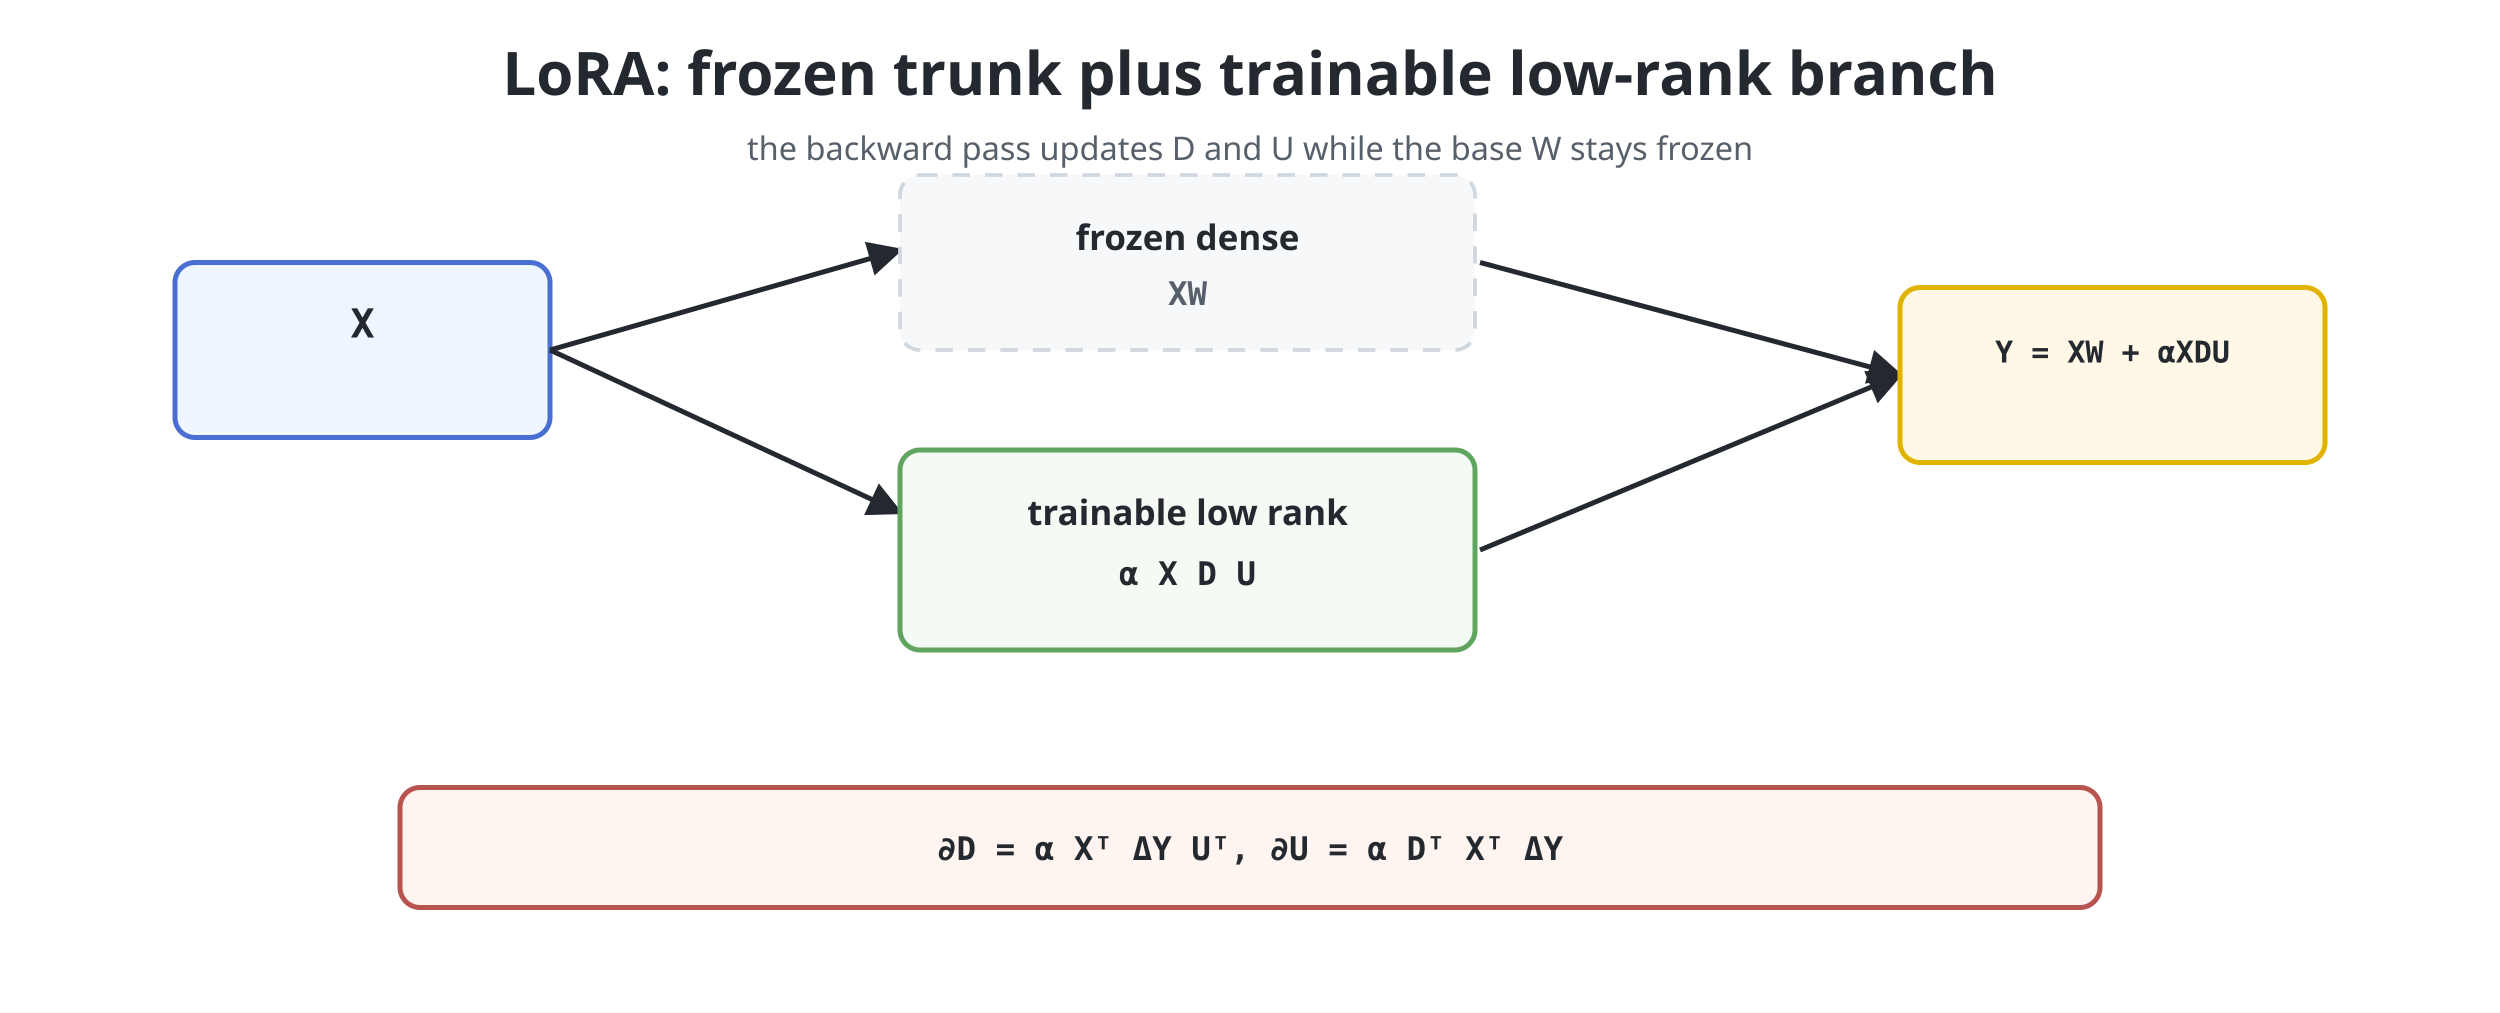
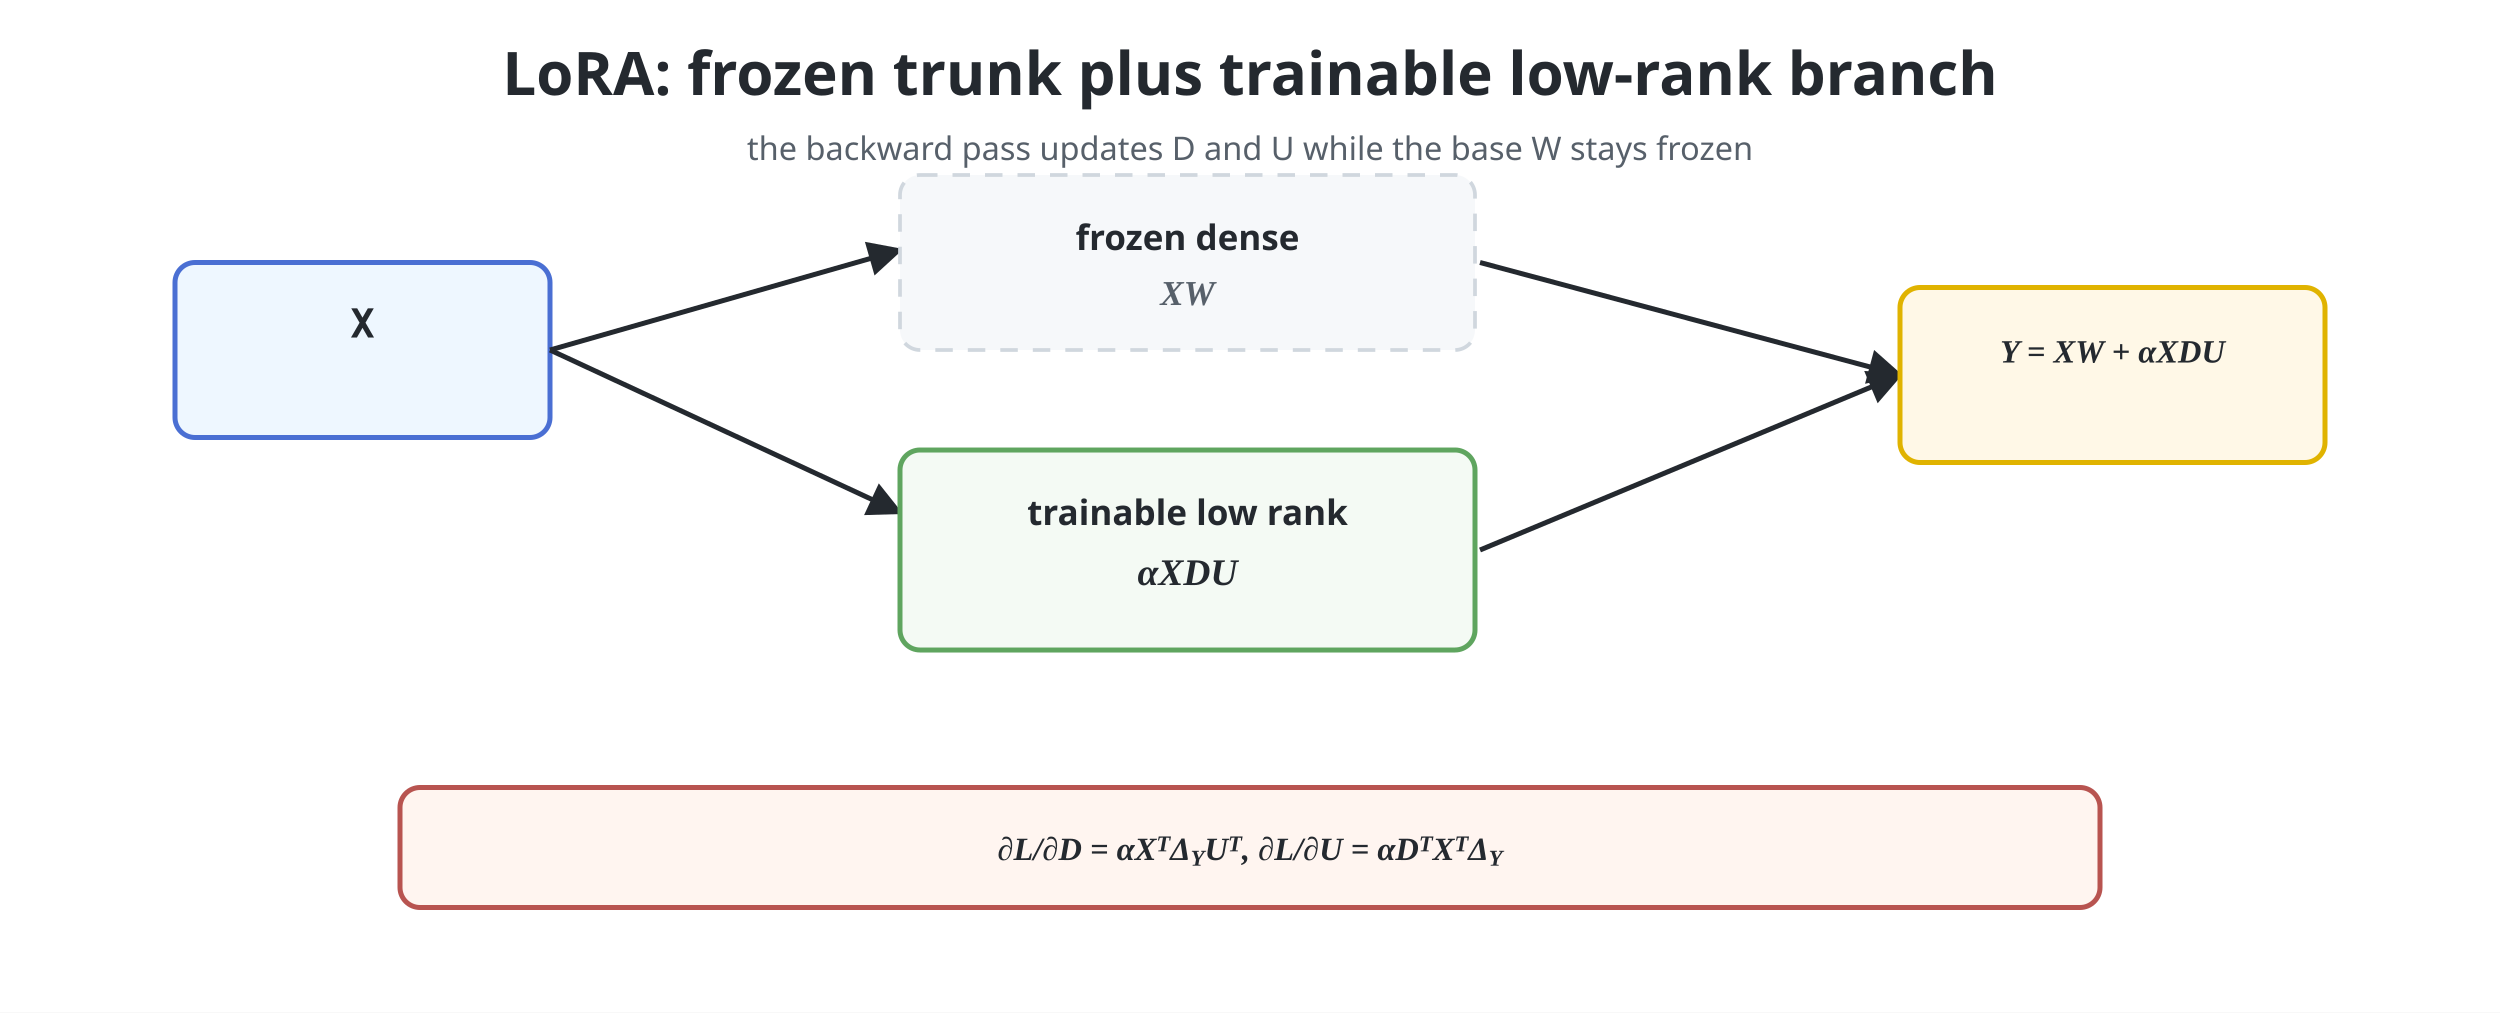
<svg xmlns="http://www.w3.org/2000/svg" viewBox="0 0 1000 405">
  <defs>
    <marker id="arrow" viewBox="0 0 10 10" refX="9" refY="5" markerWidth="7" markerHeight="7" orient="auto-start-reverse">
      <path d="M 0 0 L 10 5 L 0 10 z" fill="#24292f" />
    </marker>
  </defs>
  <rect x="0" y="0" width="1000" height="405" fill="#ffffff" />
  <text x="500" y="38" text-anchor="middle" font-family="sans-serif" font-size="24" font-weight="700" fill="#24292f">LoRA: frozen trunk plus trainable low-rank branch</text>
  <text x="500" y="64" text-anchor="middle" font-family="sans-serif" font-size="13" font-weight="400" fill="#57606a">the backward pass updates D and U while the base W stays frozen</text>
  <rect x="70" y="105" width="150" height="70" rx="8" fill="#eef7ff" stroke="#4a6fd3" stroke-width="2" />
  <text x="145" y="135" text-anchor="middle" font-family="monospace" font-size="16" font-weight="700" fill="#24292f">X</text>
  <line x1="220" y1="140" x2="360" y2="100" stroke="#24292f" stroke-width="2" marker-end="url(#arrow)" />
  <line x1="220" y1="140" x2="360" y2="205" stroke="#24292f" stroke-width="2" marker-end="url(#arrow)" />
  <rect x="360" y="70" width="230" height="70" rx="8" fill="#f6f8fa" stroke="#d0d7de" stroke-width="1.5" stroke-dasharray="7 6" />
  <text x="475" y="100" text-anchor="middle" font-family="sans-serif" font-size="14" font-weight="700" fill="#24292f">frozen dense</text>
-   <text x="475" y="122" text-anchor="middle" font-family="monospace" font-size="13" font-weight="600" fill="#57606a">XW</text>
+   <text x="475" y="122" text-anchor="middle" font-family="Georgia, Times New Roman, serif" font-size="14" font-style="italic" font-weight="600" fill="#57606a">XW</text>
  <rect x="360" y="180" width="230" height="80" rx="8" fill="#f4faf4" stroke="#5fa55f" stroke-width="2" />
  <text x="475" y="210" text-anchor="middle" font-family="sans-serif" font-size="14" font-weight="700" fill="#24292f">trainable low rank</text>
-   <text x="475" y="234" text-anchor="middle" font-family="monospace" font-size="13" font-weight="600" fill="#24292f">α X D U</text>
+   <text x="475" y="234" text-anchor="middle" font-family="Georgia, Times New Roman, serif" font-size="15" font-style="italic" font-weight="600" fill="#24292f">αXDU</text>
  <line x1="592" y1="105" x2="760" y2="150" stroke="#24292f" stroke-width="2" marker-end="url(#arrow)" />
  <line x1="592" y1="220" x2="760" y2="150" stroke="#24292f" stroke-width="2" marker-end="url(#arrow)" />
  <rect x="760" y="115" width="170" height="70" rx="8" fill="#fff8e7" stroke="#e0b300" stroke-width="2" />
-   <text x="845" y="145" text-anchor="middle" font-family="monospace" font-size="12" font-weight="700" fill="#24292f">Y = XW + αXDU</text>
+   <text x="845" y="145" text-anchor="middle" font-family="Georgia, Times New Roman, serif" font-size="13" font-style="italic" font-weight="700" fill="#24292f">Y = XW + αXDU</text>
  <rect x="160" y="315" width="680" height="48" rx="8" fill="#fff5f0" stroke="#b85450" stroke-width="2" />
-   <text x="500" y="344" text-anchor="middle" font-family="monospace" font-size="13" font-weight="700" fill="#24292f">∂D = α Xᵀ ΔY Uᵀ,   ∂U = α Dᵀ Xᵀ ΔY</text>
+   <text x="500" y="344" text-anchor="middle" font-family="Georgia, Times New Roman, serif" font-size="13" font-style="italic" font-weight="700" fill="#24292f">∂L/∂D = αX<tspan baseline-shift="38%" font-size="9.1">T</tspan>Δ<tspan baseline-shift="-25%" font-size="9.1">Y</tspan>U<tspan baseline-shift="38%" font-size="9.1">T</tspan>,   ∂L/∂U = αD<tspan baseline-shift="38%" font-size="9.1">T</tspan>X<tspan baseline-shift="38%" font-size="9.1">T</tspan>Δ<tspan baseline-shift="-25%" font-size="9.1">Y</tspan>
+   </text>
</svg>
